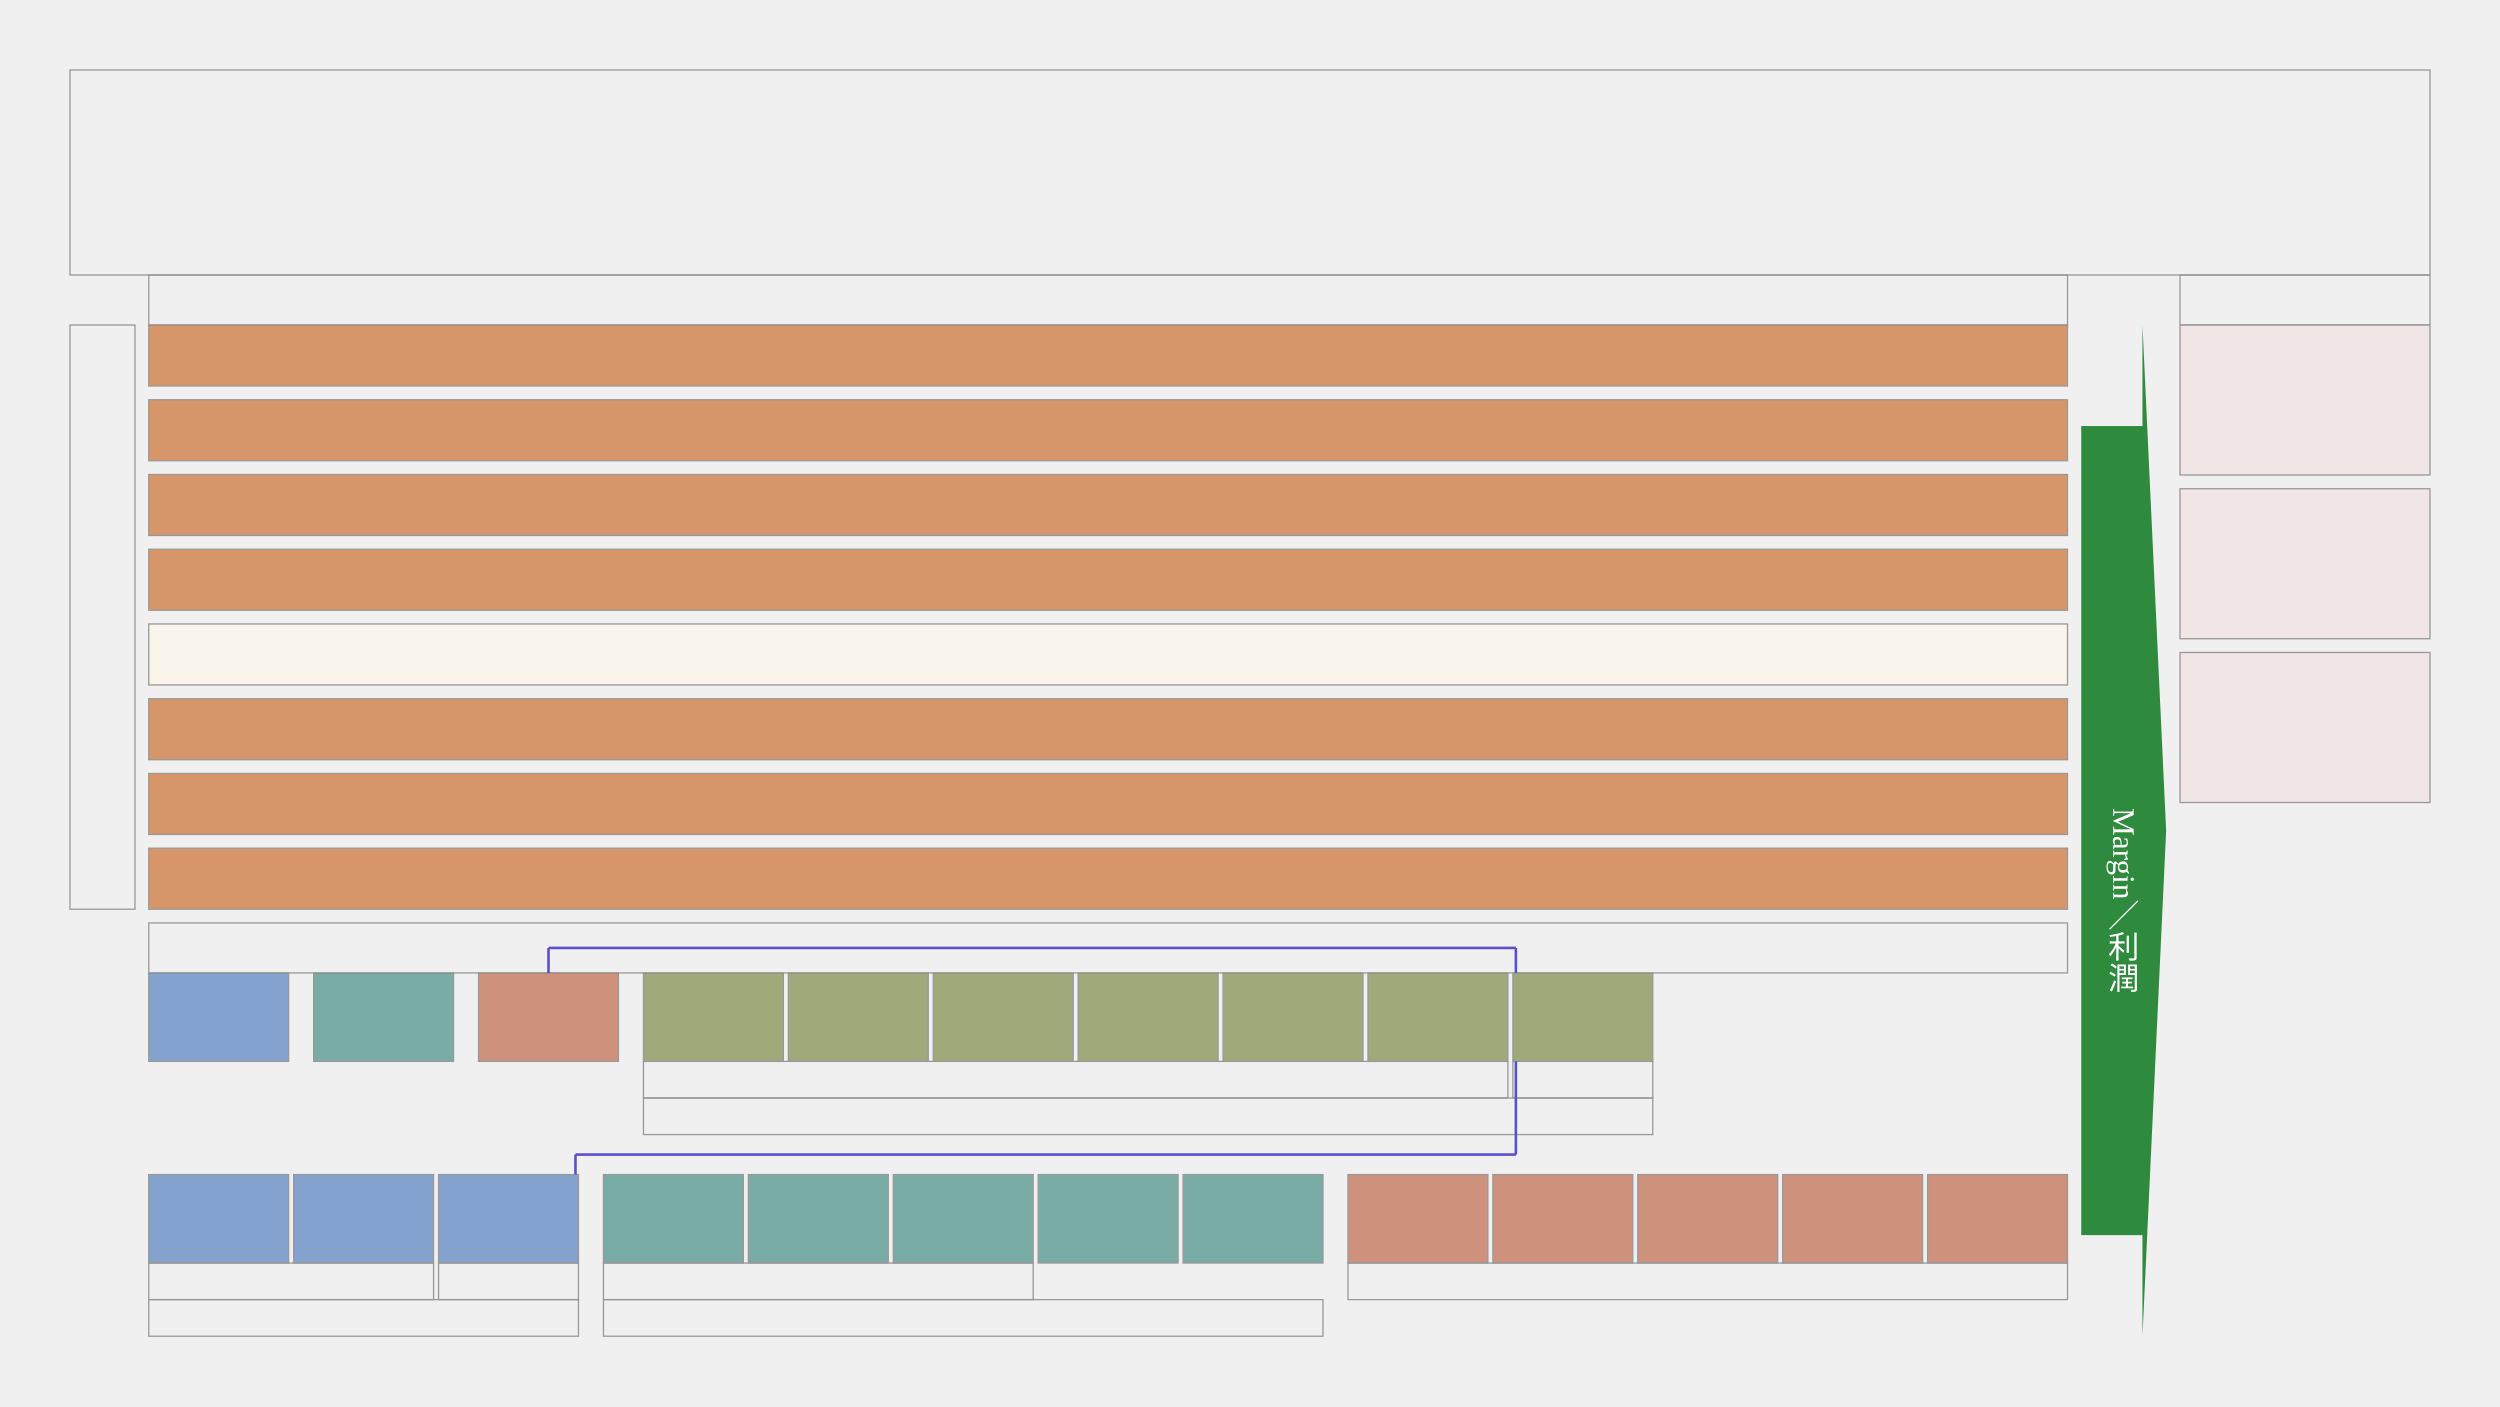
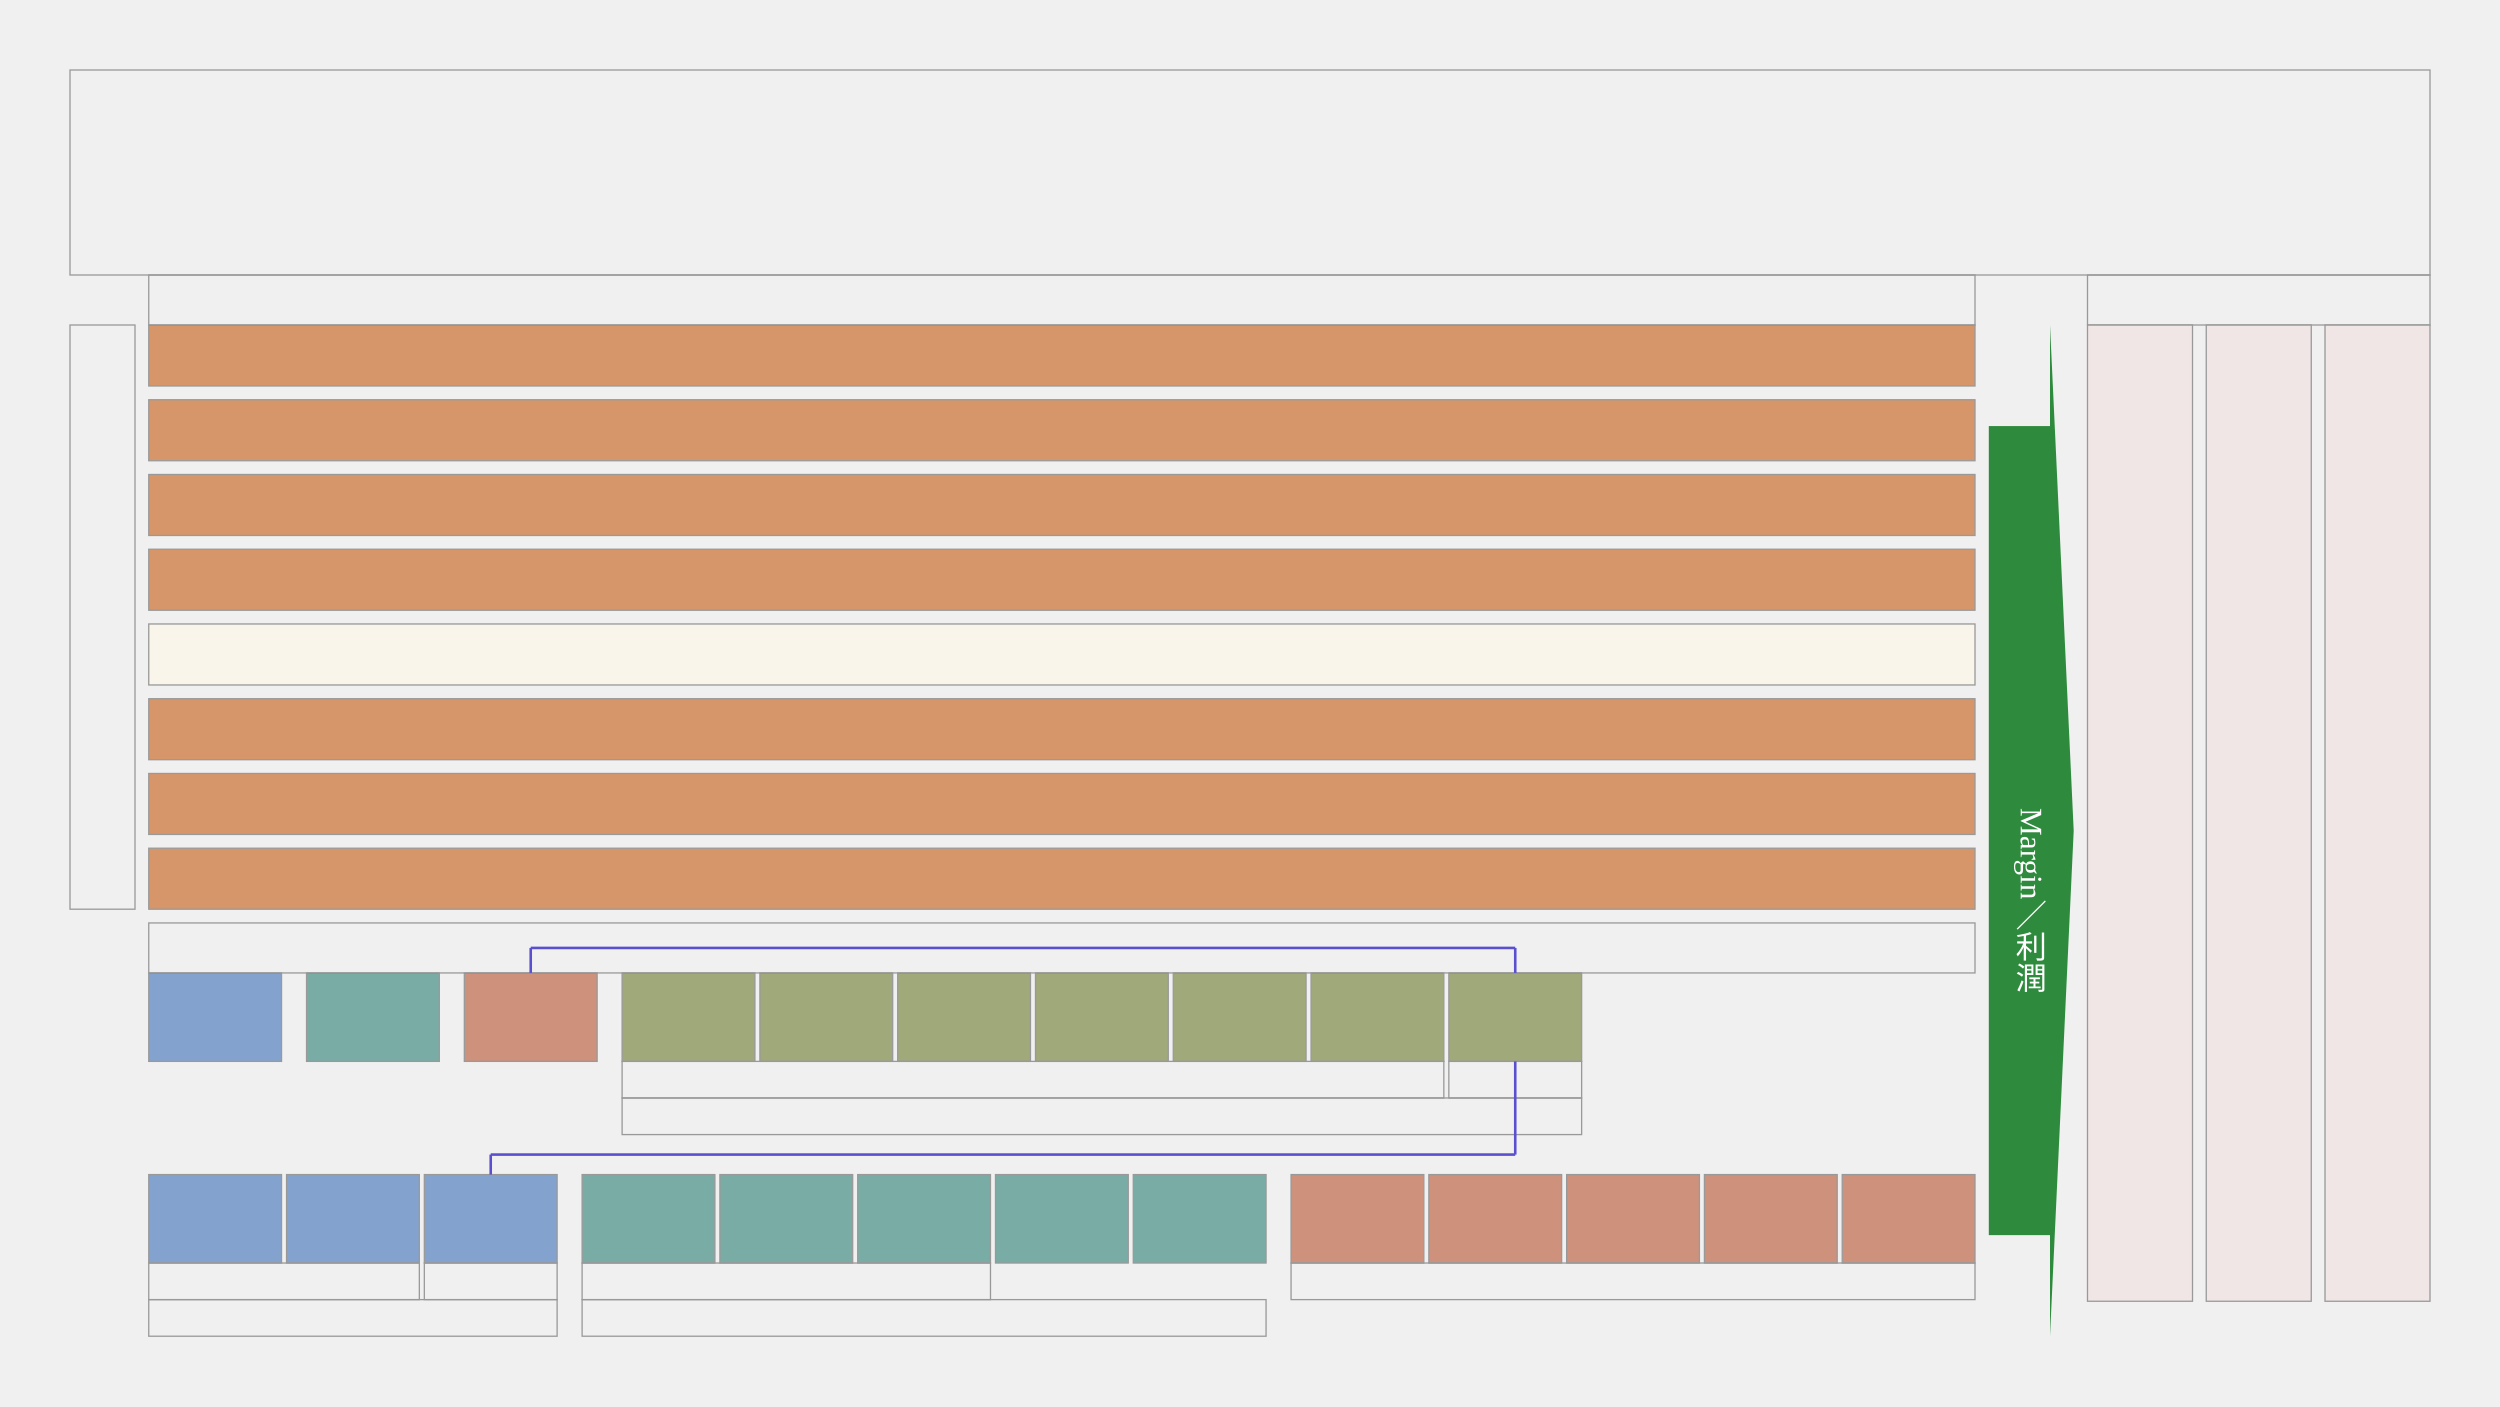
<svg xmlns="http://www.w3.org/2000/svg" width="960" height="540" style="background:#fff;border:1px solid #ccc">
  <rect x="26.88" y="26.88" width="906.24" height="78.72" fill="none" fill-opacity=".6" stroke="#999" stroke-width=".5" />
-   <rect x="57.12" y="105.6" width="736.8" height="19.2" fill="none" fill-opacity=".6" stroke="#999" stroke-width=".5" />
-   <rect x="57.12" y="124.8" width="736.8" height="23.421" fill="#C55A11" fill-opacity=".6" stroke="#999" stroke-width=".5" />
-   <rect x="57.12" y="153.501" width="736.8" height="23.421" fill="#C55A11" fill-opacity=".6" stroke="#999" stroke-width=".5" />
-   <rect x="57.12" y="182.203" width="736.8" height="23.421" fill="#C55A11" fill-opacity=".6" stroke="#999" stroke-width=".5" />
-   <rect x="57.12" y="210.904" width="736.8" height="23.421" fill="#C55A11" fill-opacity=".6" stroke="#999" stroke-width=".5" />
-   <rect x="57.12" y="239.606" width="736.8" height="23.421" fill="#FFF8E8" fill-opacity=".6" stroke="#999" stroke-width=".5" />
-   <rect x="57.12" y="268.307" width="736.8" height="23.421" fill="#C55A11" fill-opacity=".6" stroke="#999" stroke-width=".5" />
-   <rect x="57.12" y="297.009" width="736.8" height="23.421" fill="#C55A11" fill-opacity=".6" stroke="#999" stroke-width=".5" />
-   <rect x="57.12" y="325.71" width="736.8" height="23.421" fill="#C55A11" fill-opacity=".6" stroke="#999" stroke-width=".5" />
+   <rect x="57.12" y="105.6" width="701.28" height="19.2" fill="none" fill-opacity=".6" stroke="#999" stroke-width=".5" />
+   <rect x="57.12" y="124.8" width="701.28" height="23.421" fill="#C55A11" fill-opacity=".6" stroke="#999" stroke-width=".5" />
+   <rect x="57.12" y="153.501" width="701.28" height="23.421" fill="#C55A11" fill-opacity=".6" stroke="#999" stroke-width=".5" />
+   <rect x="57.12" y="182.203" width="701.28" height="23.421" fill="#C55A11" fill-opacity=".6" stroke="#999" stroke-width=".5" />
+   <rect x="57.12" y="210.904" width="701.28" height="23.421" fill="#C55A11" fill-opacity=".6" stroke="#999" stroke-width=".5" />
+   <rect x="57.12" y="239.606" width="701.28" height="23.421" fill="#FFF8E8" fill-opacity=".6" stroke="#999" stroke-width=".5" />
+   <rect x="57.12" y="268.307" width="701.28" height="23.421" fill="#C55A11" fill-opacity=".6" stroke="#999" stroke-width=".5" />
+   <rect x="57.12" y="297.009" width="701.28" height="23.421" fill="#C55A11" fill-opacity=".6" stroke="#999" stroke-width=".5" />
+   <rect x="57.12" y="325.71" width="701.28" height="23.421" fill="#C55A11" fill-opacity=".6" stroke="#999" stroke-width=".5" />
  <rect x="26.88" y="124.8" width="24.96" height="224.331" fill="none" fill-opacity=".6" stroke="#999" stroke-width=".5" />
-   <rect x="57.12" y="354.411" width="736.8" height="19.2" fill="none" fill-opacity=".6" stroke="#999" stroke-width=".5" />
-   <rect x="57.12" y="373.611" width="53.723" height="33.961" fill="#3B6FB6" fill-opacity=".6" stroke="#999" stroke-width=".5" />
-   <rect x="120.443" y="373.611" width="53.723" height="33.961" fill="#2A7F73" fill-opacity=".6" stroke="#999" stroke-width=".5" />
-   <rect x="183.766" y="373.611" width="53.723" height="33.961" fill="#B5532F" fill-opacity=".6" stroke="#999" stroke-width=".5" />
-   <rect x="247.089" y="373.611" width="53.723" height="33.961" fill="#6B7A2C" fill-opacity=".6" stroke="#999" stroke-width=".5" />
-   <rect x="302.732" y="373.611" width="53.723" height="33.961" fill="#6B7A2C" fill-opacity=".6" stroke="#999" stroke-width=".5" />
-   <rect x="358.375" y="373.611" width="53.723" height="33.961" fill="#6B7A2C" fill-opacity=".6" stroke="#999" stroke-width=".5" />
-   <rect x="414.018" y="373.611" width="53.723" height="33.961" fill="#6B7A2C" fill-opacity=".6" stroke="#999" stroke-width=".5" />
-   <rect x="469.661" y="373.611" width="53.723" height="33.961" fill="#6B7A2C" fill-opacity=".6" stroke="#999" stroke-width=".5" />
-   <rect x="525.304" y="373.611" width="53.723" height="33.961" fill="#6B7A2C" fill-opacity=".6" stroke="#999" stroke-width=".5" />
-   <rect x="580.947" y="373.611" width="53.723" height="33.961" fill="#6B7A2C" fill-opacity=".6" stroke="#999" stroke-width=".5" />
-   <rect x="247.089" y="421.625" width="387.581" height="14.053" fill="none" fill-opacity=".6" stroke="#999" stroke-width=".5" />
-   <rect x="247.089" y="407.572" width="331.938" height="14.053" fill="none" fill-opacity=".6" stroke="#999" stroke-width=".5" />
-   <rect x="580.947" y="407.572" width="53.723" height="14.053" fill="none" fill-opacity=".6" stroke="#999" stroke-width=".5" />
-   <rect x="57.12" y="451.038" width="53.723" height="33.961" fill="#3B6FB6" fill-opacity=".6" stroke="#999" stroke-width=".5" />
-   <rect x="112.763" y="451.038" width="53.723" height="33.961" fill="#3B6FB6" fill-opacity=".6" stroke="#999" stroke-width=".5" />
-   <rect x="168.406" y="451.038" width="53.723" height="33.961" fill="#3B6FB6" fill-opacity=".6" stroke="#999" stroke-width=".5" />
-   <rect x="231.729" y="451.038" width="53.723" height="33.961" fill="#2A7F73" fill-opacity=".6" stroke="#999" stroke-width=".5" />
-   <rect x="287.372" y="451.038" width="53.723" height="33.961" fill="#2A7F73" fill-opacity=".6" stroke="#999" stroke-width=".5" />
-   <rect x="343.015" y="451.038" width="53.723" height="33.961" fill="#2A7F73" fill-opacity=".6" stroke="#999" stroke-width=".5" />
-   <rect x="398.658" y="451.038" width="53.723" height="33.961" fill="#2A7F73" fill-opacity=".6" stroke="#999" stroke-width=".5" />
-   <rect x="454.301" y="451.038" width="53.723" height="33.961" fill="#2A7F73" fill-opacity=".6" stroke="#999" stroke-width=".5" />
-   <rect x="517.624" y="451.038" width="53.723" height="33.961" fill="#B5532F" fill-opacity=".6" stroke="#999" stroke-width=".5" />
-   <rect x="573.267" y="451.038" width="53.723" height="33.961" fill="#B5532F" fill-opacity=".6" stroke="#999" stroke-width=".5" />
-   <rect x="628.91" y="451.038" width="53.723" height="33.961" fill="#B5532F" fill-opacity=".6" stroke="#999" stroke-width=".5" />
-   <rect x="684.553" y="451.038" width="53.723" height="33.961" fill="#B5532F" fill-opacity=".6" stroke="#999" stroke-width=".5" />
-   <rect x="740.197" y="451.038" width="53.723" height="33.961" fill="#B5532F" fill-opacity=".6" stroke="#999" stroke-width=".5" />
-   <rect x="57.12" y="499.052" width="165.009" height="14.053" fill="none" fill-opacity=".6" stroke="#999" stroke-width=".5" />
-   <rect x="57.12" y="484.999" width="109.366" height="14.053" fill="none" fill-opacity=".6" stroke="#999" stroke-width=".5" />
-   <rect x="168.406" y="484.999" width="53.723" height="14.053" fill="none" fill-opacity=".6" stroke="#999" stroke-width=".5" />
-   <rect x="231.729" y="499.052" width="276.295" height="14.053" fill="none" fill-opacity=".6" stroke="#999" stroke-width=".5" />
-   <rect x="231.729" y="484.999" width="165.009" height="14.053" fill="none" fill-opacity=".6" stroke="#999" stroke-width=".5" />
-   <rect x="517.624" y="484.999" width="276.295" height="14.053" fill="none" fill-opacity=".6" stroke="#999" stroke-width=".5" />
-   <polygon points="799.2,163.6 822.7,163.6 822.7,124.8 831.8,319.0 822.7,513.1 822.7,474.3 799.2,474.3" fill="#2E8B3D" />
-   <text x="815.52" y="318.96" font-size="12" fill="#fff" text-anchor="middle" style="writing-mode:vertical-rl">Margin／利潤</text>
-   <rect x="837.12" y="105.6" width="96" height="19.2" fill="none" fill-opacity=".6" stroke="#999" stroke-width=".5" />
-   <rect x="837.12" y="124.8" width="96" height="57.6" fill="#F2E0E0" fill-opacity=".6" stroke="#999" stroke-width=".5" />
-   <rect x="837.12" y="187.68" width="96" height="57.6" fill="#F2E0E0" fill-opacity=".6" stroke="#999" stroke-width=".5" />
-   <rect x="837.12" y="250.56" width="96" height="57.6" fill="#F2E0E0" fill-opacity=".6" stroke="#999" stroke-width=".5" />
-   <line x1="210.628" y1="373.611" x2="210.628" y2="364.011" stroke="#5A4FCF" />
-   <line x1="210.628" y1="364.011" x2="582.099" y2="364.011" stroke="#5A4FCF" />
-   <line x1="582.099" y1="364.011" x2="582.099" y2="373.611" stroke="#5A4FCF" />
-   <line x1="582.099" y1="407.572" x2="582.099" y2="443.358" stroke="#5A4FCF" />
-   <line x1="582.099" y1="443.358" x2="220.977" y2="443.358" stroke="#5A4FCF" />
-   <line x1="220.977" y1="443.358" x2="220.977" y2="451.038" stroke="#5A4FCF" />
+   <rect x="57.12" y="354.411" width="701.28" height="19.2" fill="none" fill-opacity=".6" stroke="#999" stroke-width=".5" />
+   <rect x="57.12" y="373.611" width="50.991" height="33.961" fill="#3B6FB6" fill-opacity=".6" stroke="#999" stroke-width=".5" />
+   <rect x="117.711" y="373.611" width="50.991" height="33.961" fill="#2A7F73" fill-opacity=".6" stroke="#999" stroke-width=".5" />
+   <rect x="178.302" y="373.611" width="50.991" height="33.961" fill="#B5532F" fill-opacity=".6" stroke="#999" stroke-width=".5" />
+   <rect x="238.892" y="373.611" width="50.991" height="33.961" fill="#6B7A2C" fill-opacity=".6" stroke="#999" stroke-width=".5" />
+   <rect x="291.803" y="373.611" width="50.991" height="33.961" fill="#6B7A2C" fill-opacity=".6" stroke="#999" stroke-width=".5" />
+   <rect x="344.714" y="373.611" width="50.991" height="33.961" fill="#6B7A2C" fill-opacity=".6" stroke="#999" stroke-width=".5" />
+   <rect x="397.625" y="373.611" width="50.991" height="33.961" fill="#6B7A2C" fill-opacity=".6" stroke="#999" stroke-width=".5" />
+   <rect x="450.535" y="373.611" width="50.991" height="33.961" fill="#6B7A2C" fill-opacity=".6" stroke="#999" stroke-width=".5" />
+   <rect x="503.446" y="373.611" width="50.991" height="33.961" fill="#6B7A2C" fill-opacity=".6" stroke="#999" stroke-width=".5" />
+   <rect x="556.357" y="373.611" width="50.991" height="33.961" fill="#6B7A2C" fill-opacity=".6" stroke="#999" stroke-width=".5" />
+   <rect x="238.892" y="421.625" width="368.455" height="14.053" fill="none" fill-opacity=".6" stroke="#999" stroke-width=".5" />
+   <rect x="238.892" y="407.572" width="315.545" height="14.053" fill="none" fill-opacity=".6" stroke="#999" stroke-width=".5" />
+   <rect x="556.357" y="407.572" width="50.991" height="14.053" fill="none" fill-opacity=".6" stroke="#999" stroke-width=".5" />
+   <rect x="57.12" y="451.038" width="50.991" height="33.961" fill="#3B6FB6" fill-opacity=".6" stroke="#999" stroke-width=".5" />
+   <rect x="110.031" y="451.038" width="50.991" height="33.961" fill="#3B6FB6" fill-opacity=".6" stroke="#999" stroke-width=".5" />
+   <rect x="162.942" y="451.038" width="50.991" height="33.961" fill="#3B6FB6" fill-opacity=".6" stroke="#999" stroke-width=".5" />
+   <rect x="223.532" y="451.038" width="50.991" height="33.961" fill="#2A7F73" fill-opacity=".6" stroke="#999" stroke-width=".5" />
+   <rect x="276.443" y="451.038" width="50.991" height="33.961" fill="#2A7F73" fill-opacity=".6" stroke="#999" stroke-width=".5" />
+   <rect x="329.354" y="451.038" width="50.991" height="33.961" fill="#2A7F73" fill-opacity=".6" stroke="#999" stroke-width=".5" />
+   <rect x="382.265" y="451.038" width="50.991" height="33.961" fill="#2A7F73" fill-opacity=".6" stroke="#999" stroke-width=".5" />
+   <rect x="435.175" y="451.038" width="50.991" height="33.961" fill="#2A7F73" fill-opacity=".6" stroke="#999" stroke-width=".5" />
+   <rect x="495.766" y="451.038" width="50.991" height="33.961" fill="#B5532F" fill-opacity=".6" stroke="#999" stroke-width=".5" />
+   <rect x="548.677" y="451.038" width="50.991" height="33.961" fill="#B5532F" fill-opacity=".6" stroke="#999" stroke-width=".5" />
+   <rect x="601.588" y="451.038" width="50.991" height="33.961" fill="#B5532F" fill-opacity=".6" stroke="#999" stroke-width=".5" />
+   <rect x="654.498" y="451.038" width="50.991" height="33.961" fill="#B5532F" fill-opacity=".6" stroke="#999" stroke-width=".5" />
+   <rect x="707.409" y="451.038" width="50.991" height="33.961" fill="#B5532F" fill-opacity=".6" stroke="#999" stroke-width=".5" />
+   <rect x="57.12" y="499.052" width="156.812" height="14.053" fill="none" fill-opacity=".6" stroke="#999" stroke-width=".5" />
+   <rect x="57.12" y="484.999" width="103.902" height="14.053" fill="none" fill-opacity=".6" stroke="#999" stroke-width=".5" />
+   <rect x="162.942" y="484.999" width="50.991" height="14.053" fill="none" fill-opacity=".6" stroke="#999" stroke-width=".5" />
+   <rect x="223.532" y="499.052" width="262.634" height="14.053" fill="none" fill-opacity=".6" stroke="#999" stroke-width=".5" />
+   <rect x="223.532" y="484.999" width="156.812" height="14.053" fill="none" fill-opacity=".6" stroke="#999" stroke-width=".5" />
+   <rect x="495.766" y="484.999" width="262.634" height="14.053" fill="none" fill-opacity=".6" stroke="#999" stroke-width=".5" />
+   <polygon points="763.7,163.6 787.2,163.6 787.2,124.8 796.3,319.0 787.2,513.1 787.2,474.3 763.7,474.3" fill="#2E8B3D" />
+   <text x="780" y="318.96" font-size="12" fill="#fff" text-anchor="middle" style="writing-mode:vertical-rl">Margin／利潤</text>
+   <rect x="801.6" y="105.6" width="131.52" height="19.2" fill="none" fill-opacity=".6" stroke="#999" stroke-width=".5" />
+   <rect x="801.6" y="124.8" width="40.32" height="374.88" fill="#F2E0E0" fill-opacity=".6" stroke="#999" stroke-width=".5" />
+   <rect x="847.2" y="124.8" width="40.32" height="374.88" fill="#F2E0E0" fill-opacity=".6" stroke="#999" stroke-width=".5" />
+   <rect x="892.8" y="124.8" width="40.32" height="374.88" fill="#F2E0E0" fill-opacity=".6" stroke="#999" stroke-width=".5" />
+   <line x1="203.797" y1="373.611" x2="203.797" y2="364.011" stroke="#5A4FCF" />
+   <line x1="203.797" y1="364.011" x2="581.852" y2="364.011" stroke="#5A4FCF" />
+   <line x1="581.852" y1="364.011" x2="581.852" y2="373.611" stroke="#5A4FCF" />
+   <line x1="581.852" y1="407.572" x2="581.852" y2="443.358" stroke="#5A4FCF" />
+   <line x1="581.852" y1="443.358" x2="188.437" y2="443.358" stroke="#5A4FCF" />
+   <line x1="188.437" y1="443.358" x2="188.437" y2="451.038" stroke="#5A4FCF" />
</svg>
